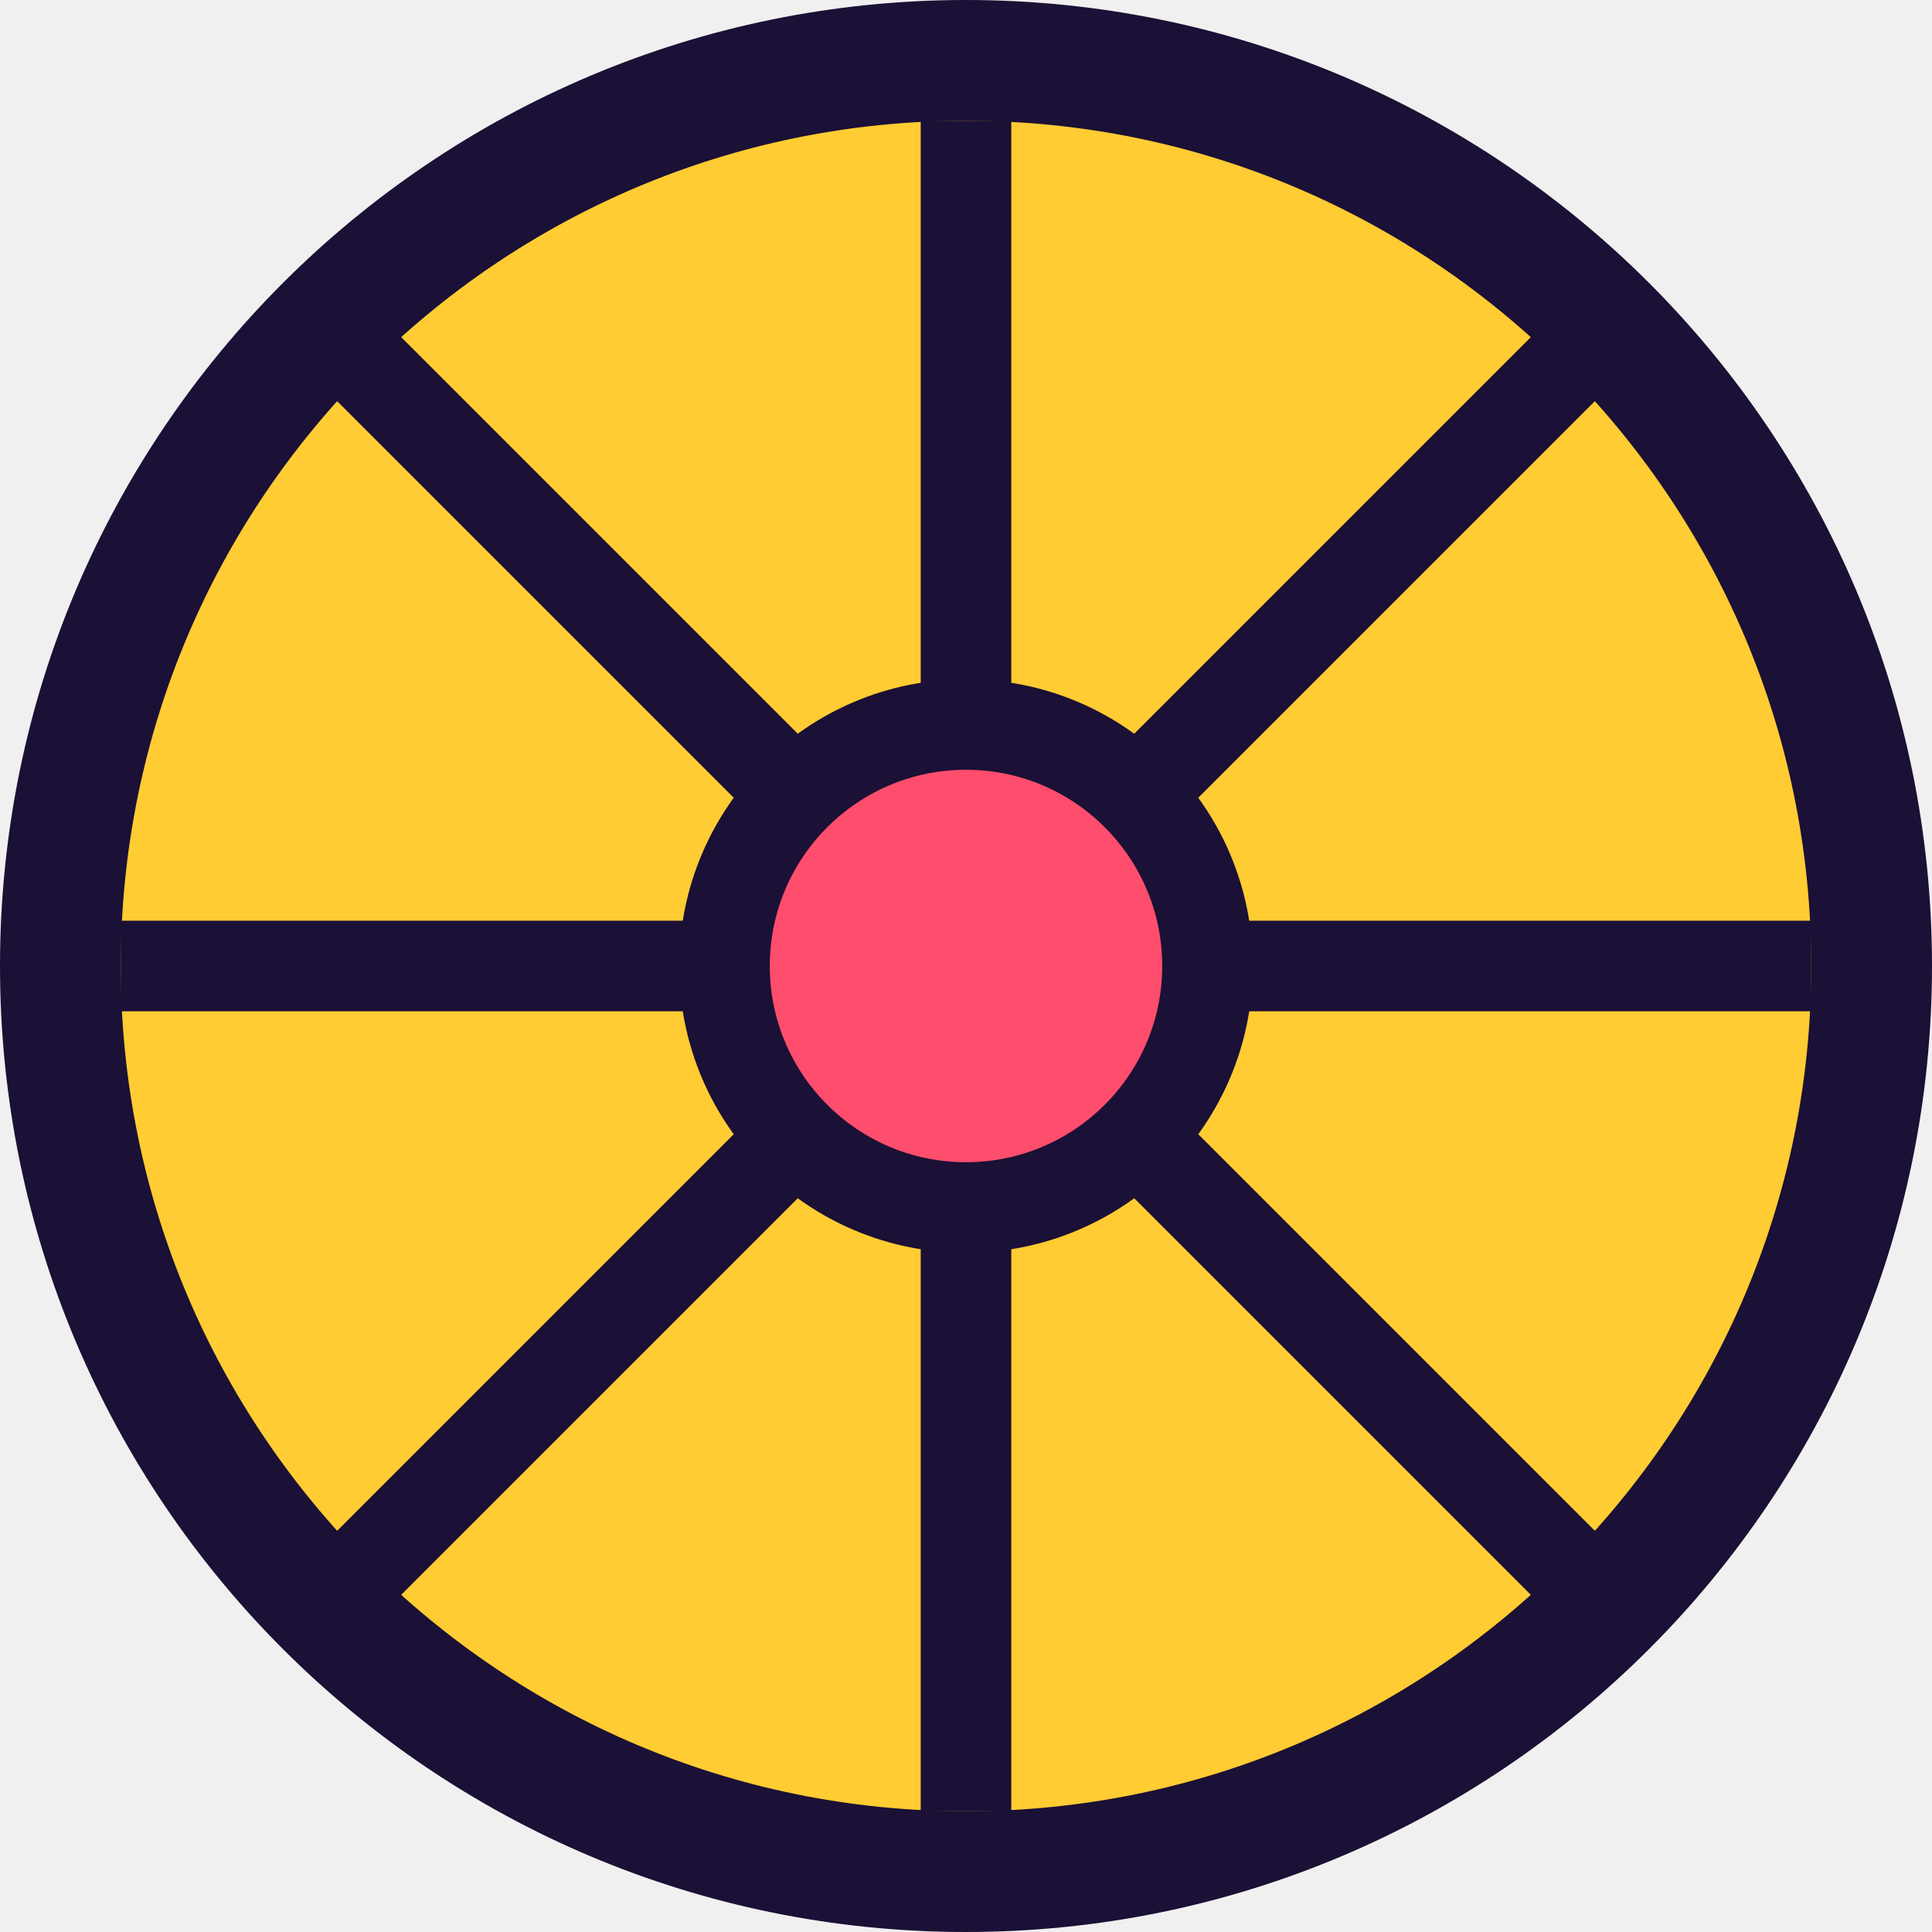
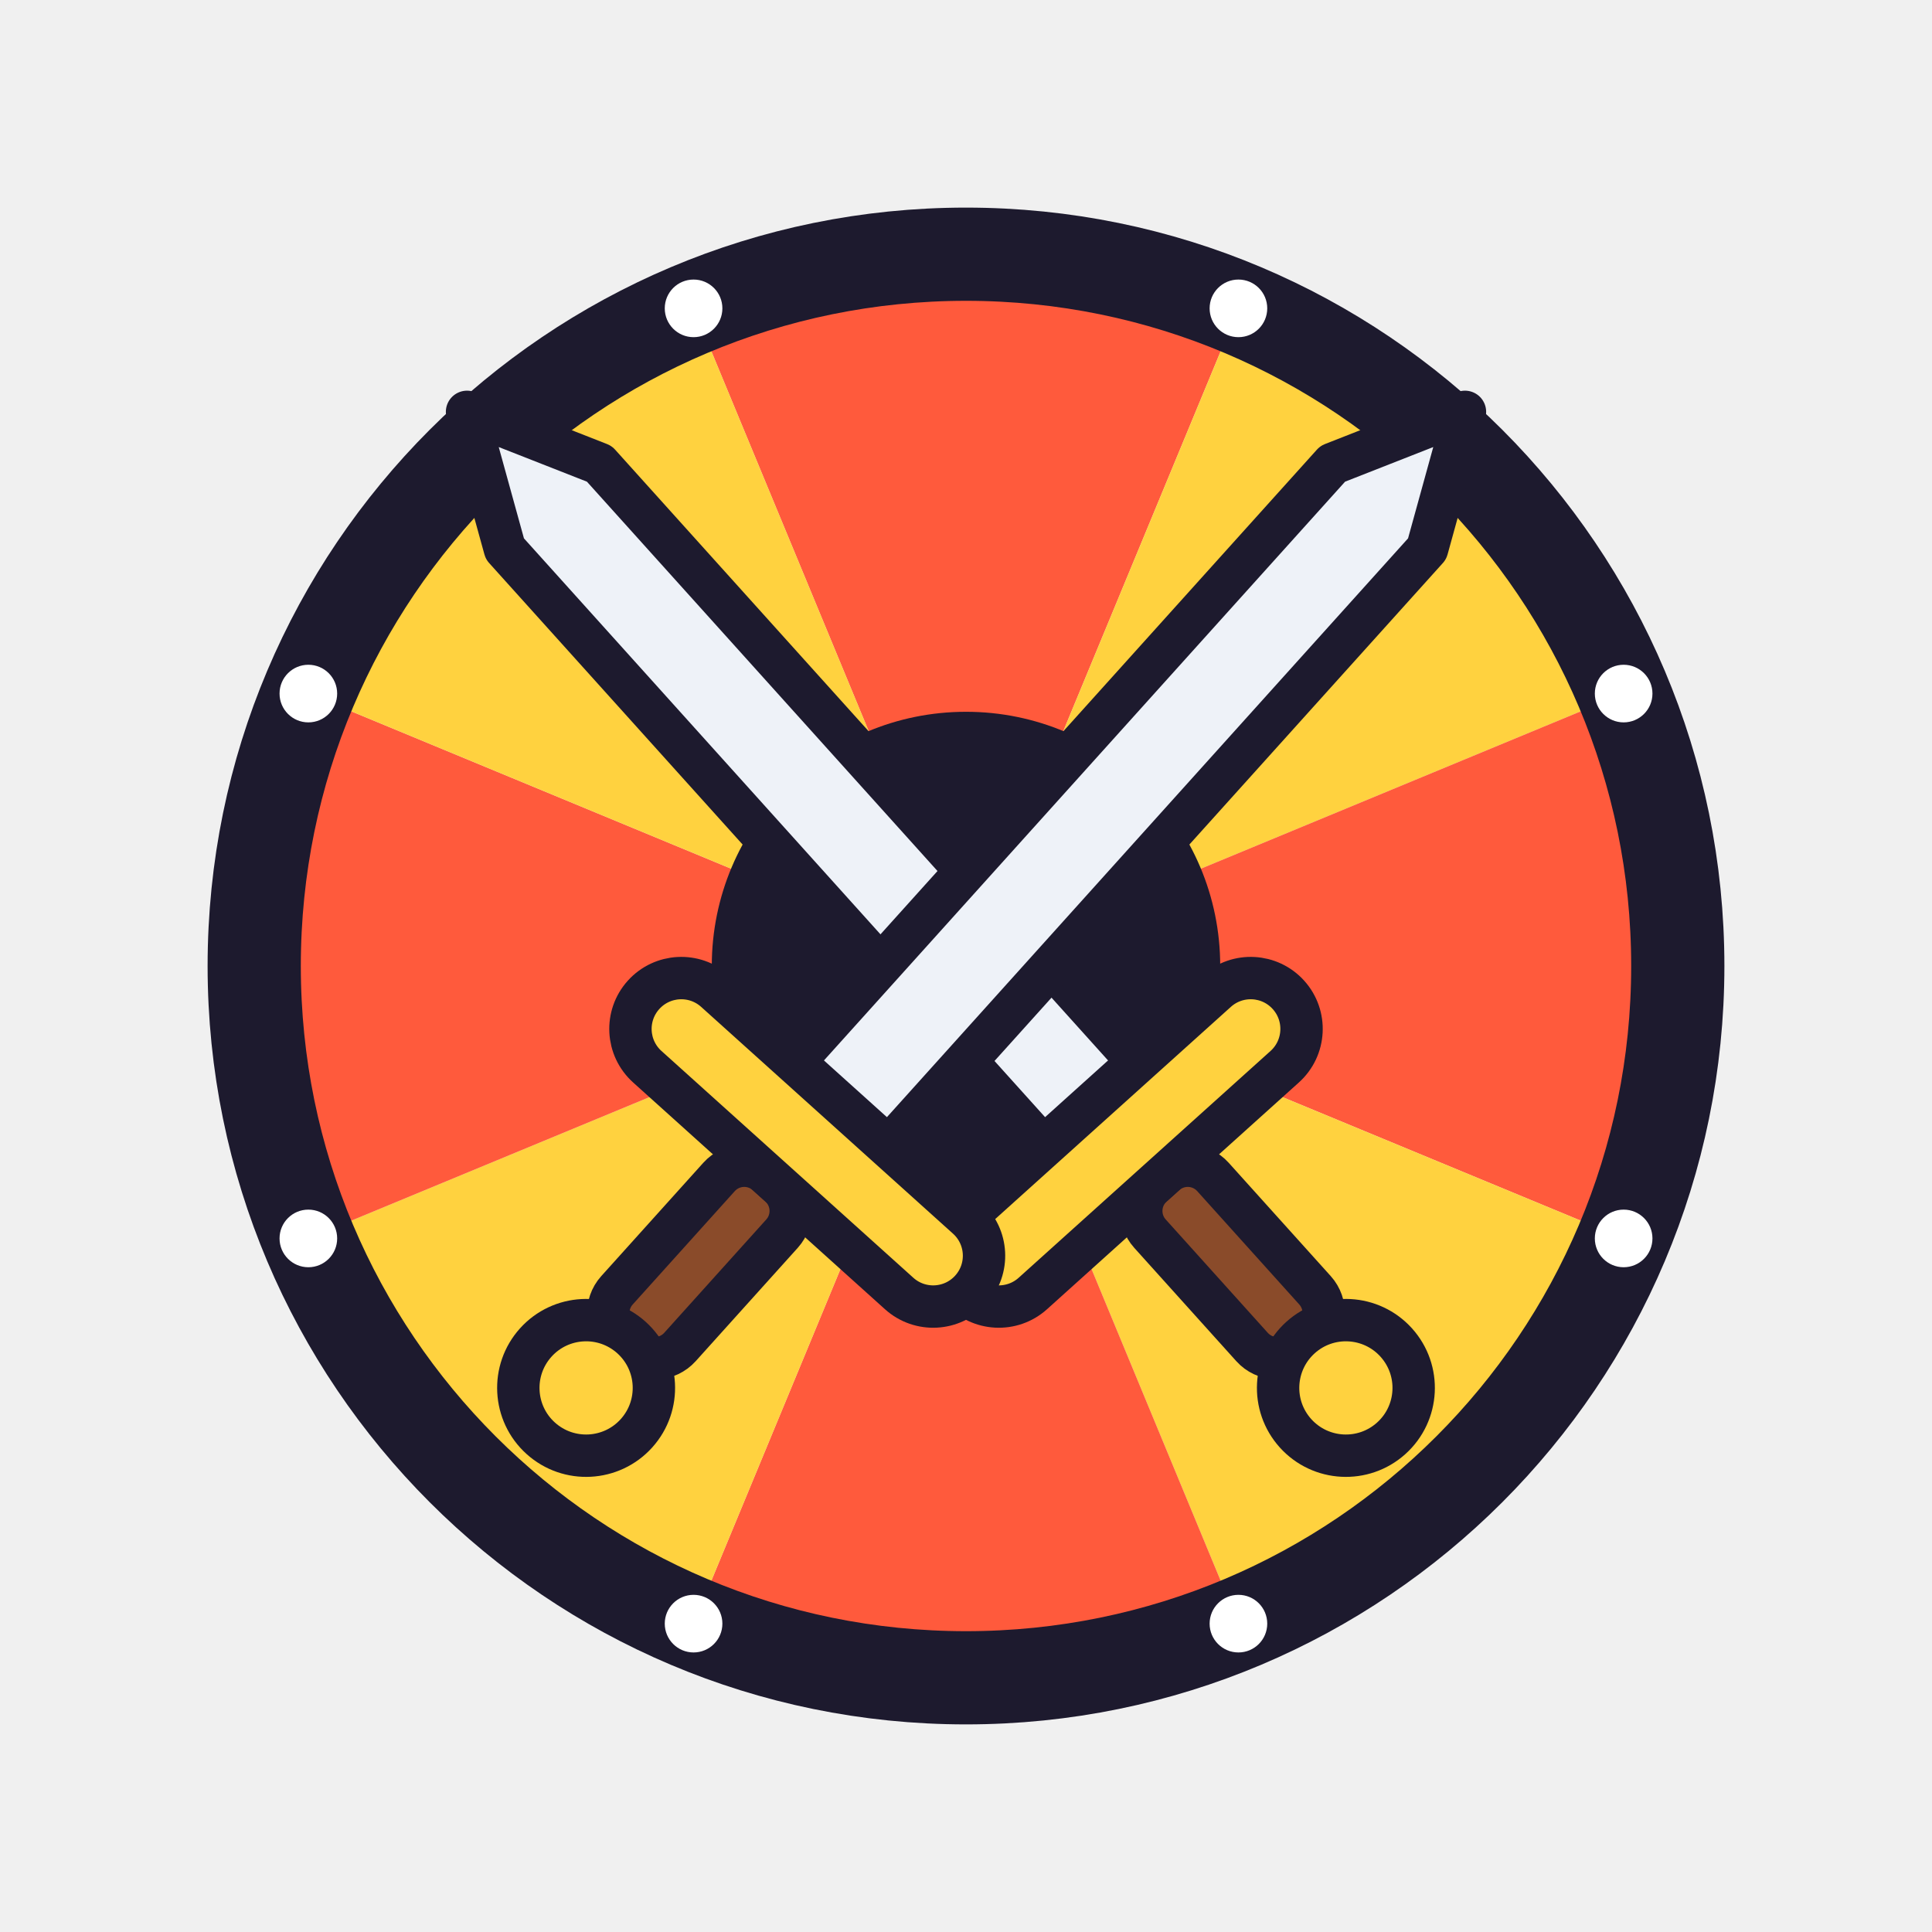
- <svg xmlns="http://www.w3.org/2000/svg" viewBox="0 0 64 64">
-   <circle cx="32" cy="32" r="30" fill="#ffcc33" stroke="#1b1035" stroke-width="4" />
-   <path d="M32 4v56M4 32h56M12 12l40 40M52 12L12 52" stroke="#1b1035" stroke-width="3" />
-   <circle cx="32" cy="32" r="8" fill="#ff4d6d" stroke="#1b1035" stroke-width="3" />
+ <svg xmlns="http://www.w3.org/2000/svg" viewBox="-14 -14 228 228">
+   <path d="M100 100 L67.85 22.39 A84 84 0 0 1 132.15 22.39 Z" fill="#ff5a3c" />
+   <path d="M100 100 L132.15 22.39 A84 84 0 0 1 177.61 67.85 Z" fill="#ffd23f" />
+   <path d="M100 100 L177.61 67.85 A84 84 0 0 1 177.61 132.15 Z" fill="#ff5a3c" />
+   <path d="M100 100 L177.61 132.15 A84 84 0 0 1 132.15 177.61 Z" fill="#ffd23f" />
+   <path d="M100 100 L132.15 177.61 A84 84 0 0 1 67.85 177.61 Z" fill="#ff5a3c" />
+   <path d="M100 100 L67.85 177.61 A84 84 0 0 1 22.39 132.15 Z" fill="#ffd23f" />
+   <path d="M100 100 L22.39 132.15 A84 84 0 0 1 22.39 67.85 Z" fill="#ff5a3c" />
+   <path d="M100 100 L22.39 67.85 A84 84 0 0 1 67.85 22.39 Z" fill="#ffd23f" />
+   <circle cx="100" cy="100" r="84" fill="none" stroke="#1d1a2e" stroke-width="11" />
+   <circle cx="67.85" cy="22.39" r="3.4" fill="#fff" />
+   <circle cx="132.15" cy="22.39" r="3.4" fill="#fff" />
+   <circle cx="177.61" cy="67.85" r="3.4" fill="#fff" />
+   <circle cx="177.61" cy="132.15" r="3.4" fill="#fff" />
+   <circle cx="132.15" cy="177.61" r="3.4" fill="#fff" />
+   <circle cx="67.85" cy="177.61" r="3.4" fill="#fff" />
+   <circle cx="22.39" cy="132.15" r="3.4" fill="#fff" />
+   <circle cx="22.39" cy="67.85" r="3.4" fill="#fff" />
+   <circle cx="100" cy="100" r="30" fill="#1d1a2e" />
+   <g transform="rotate(-42 100 100)" stroke="#1d1a2e" stroke-width="5" stroke-linejoin="round">
+     <path d="M100 12 L107.5 27 L107.5 124 L92.5 124 L92.5 27 Z" fill="#eef2f8" />
+     <rect x="95" y="134" width="10" height="26" rx="4" fill="#8a4b2a" />
+     <rect x="74" y="122" width="52" height="12" rx="6" fill="#ffd23f" />
+     <circle cx="100" cy="167" r="8" fill="#ffd23f" />
+   </g>
+   <g transform="rotate(42 100 100)" stroke="#1d1a2e" stroke-width="5" stroke-linejoin="round">
+     <path d="M100 12 L107.5 27 L107.5 124 L92.5 124 L92.5 27 Z" fill="#eef2f8" />
+     <rect x="95" y="134" width="10" height="26" rx="4" fill="#8a4b2a" />
+     <rect x="74" y="122" width="52" height="12" rx="6" fill="#ffd23f" />
+     <circle cx="100" cy="167" r="8" fill="#ffd23f" />
+   </g>
</svg>
